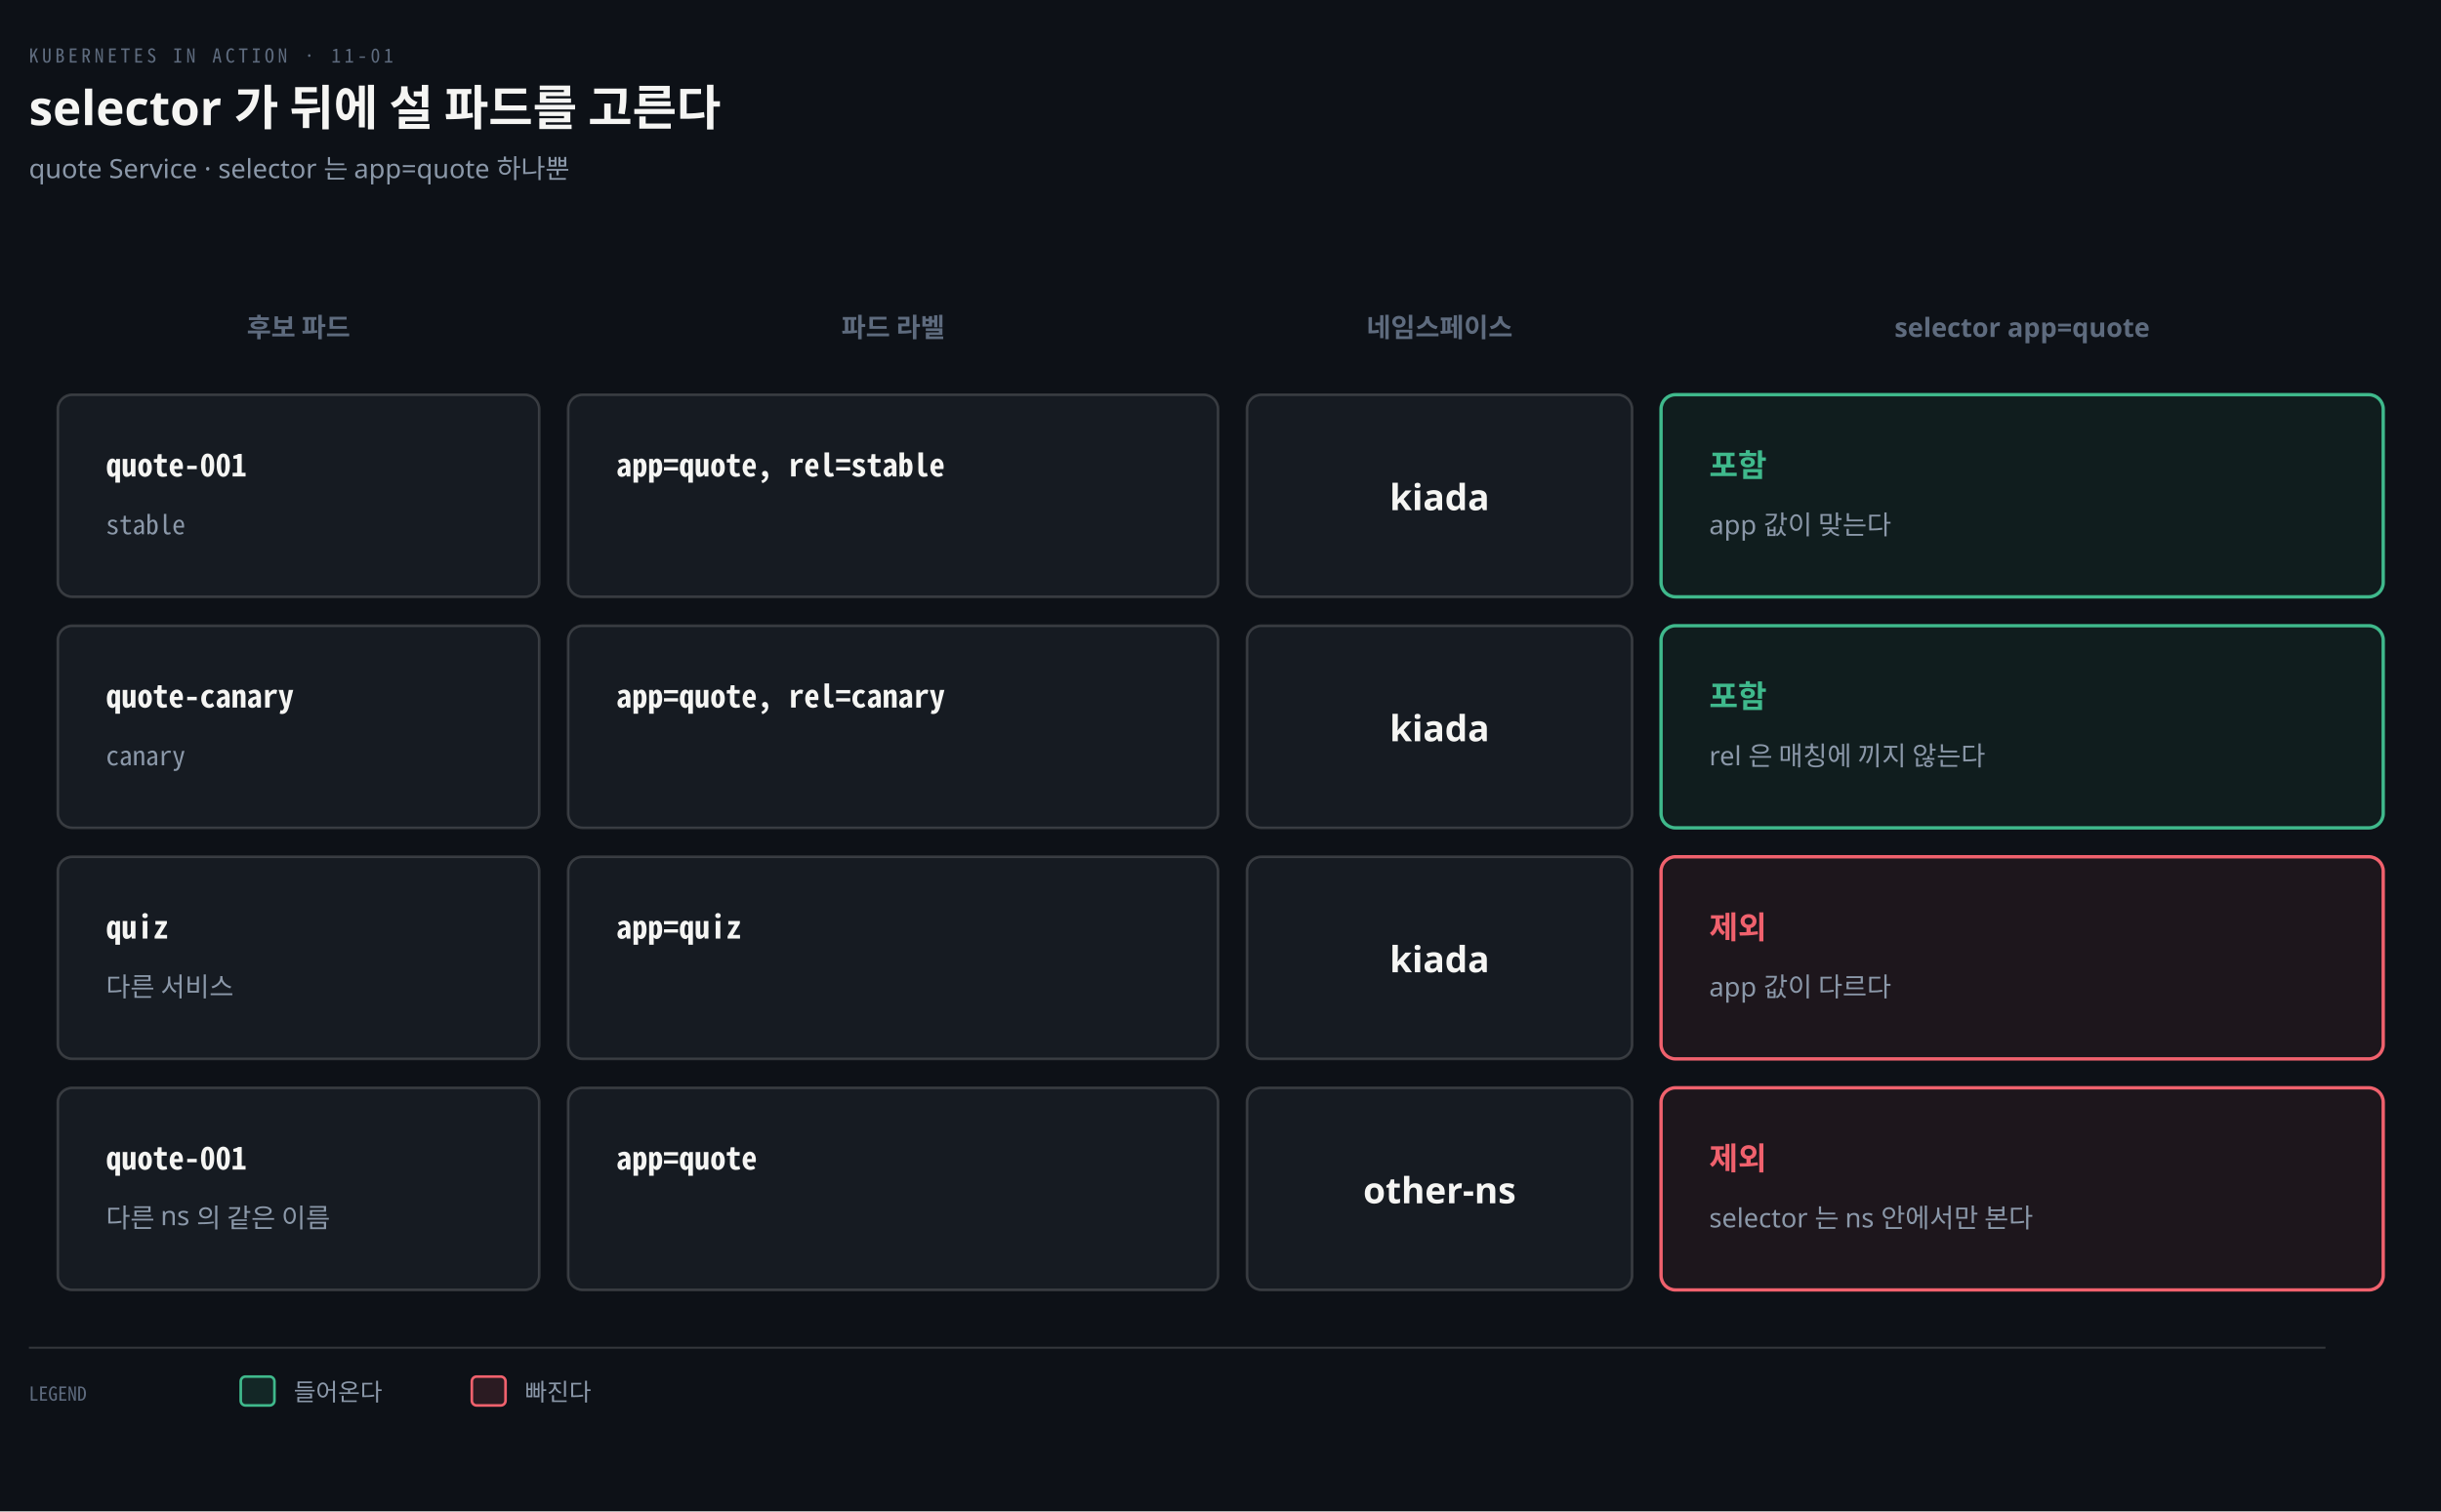
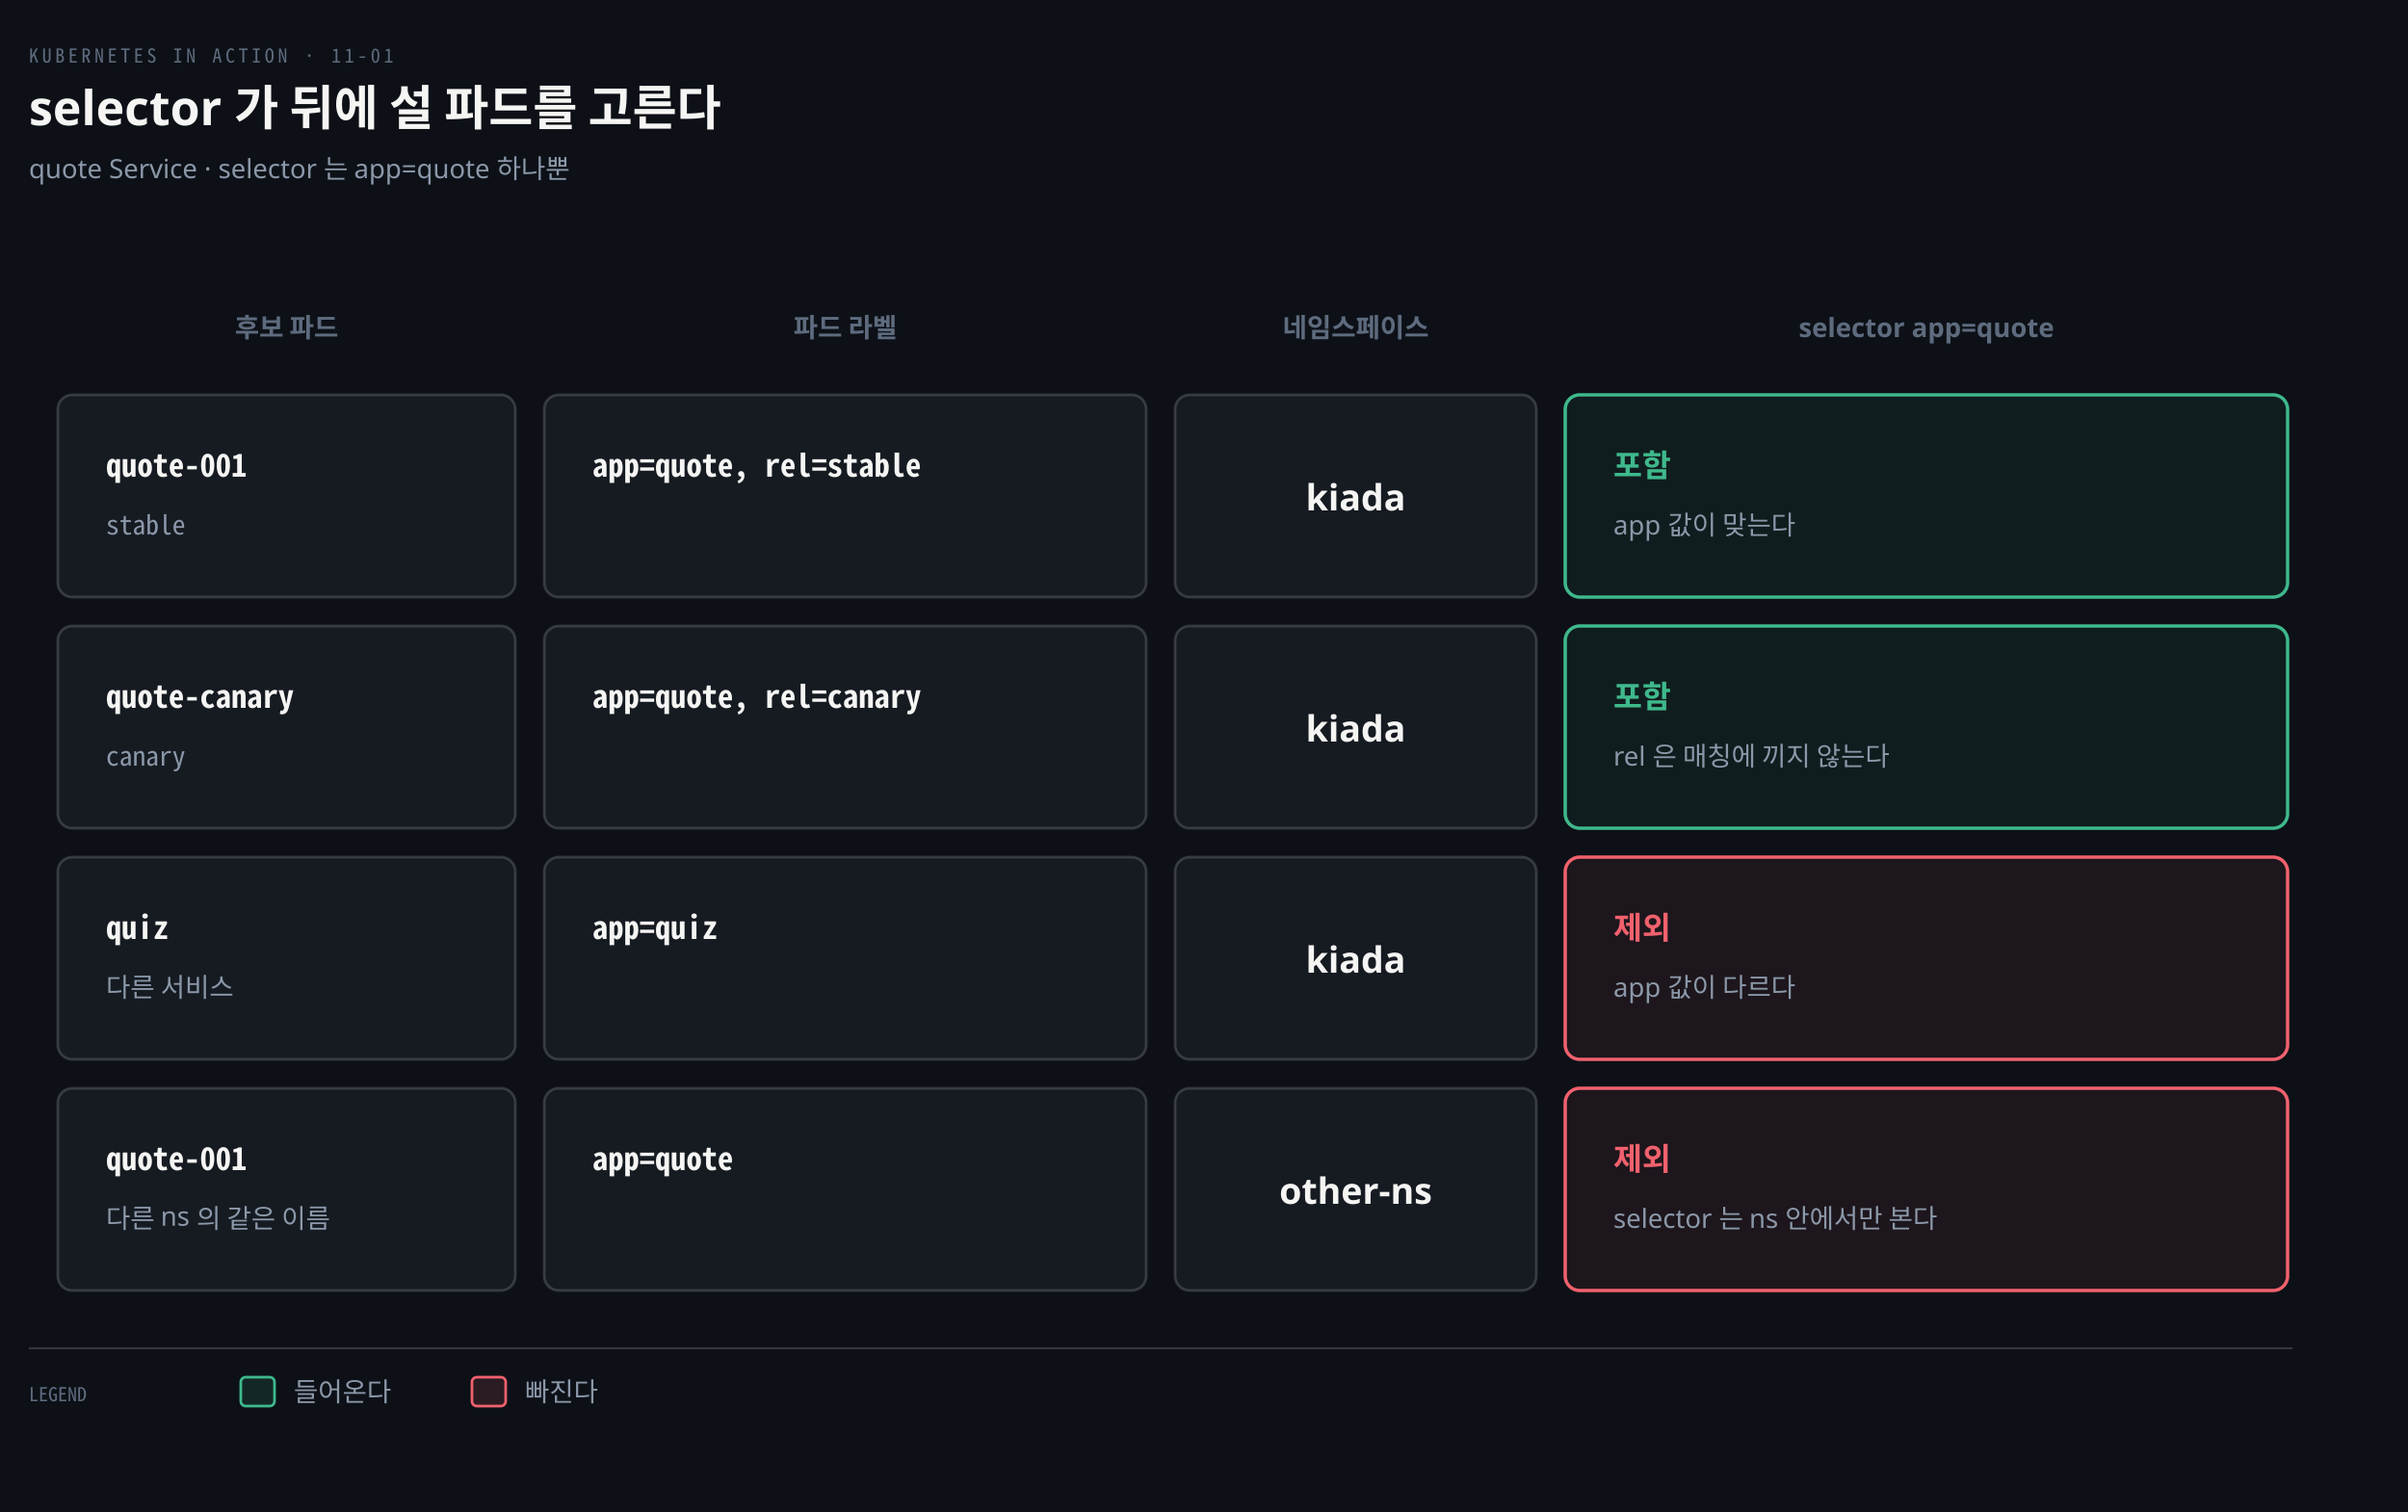
- <svg xmlns="http://www.w3.org/2000/svg" viewBox="0 0 1014 628" width="100%" role="img" aria-labelledby="dt dd">
+ <svg xmlns="http://www.w3.org/2000/svg" viewBox="0 0 1000 628" width="100%" role="img" aria-labelledby="dt dd">
  <defs>
    <marker id="ar" viewBox="0 0 8 8" refX="7" refY="4" markerWidth="6.5" markerHeight="6.5" orient="auto">
      <path d="M0 0 L8 4 L0 8 z" fill="#8B98A9" />
    </marker>
    <marker id="ok" viewBox="0 0 8 8" refX="7" refY="4" markerWidth="6.5" markerHeight="6.5" orient="auto">
      <path d="M0 0 L8 4 L0 8 z" fill="#3FB98C" />
    </marker>
    <marker id="warn" viewBox="0 0 8 8" refX="7" refY="4" markerWidth="6.5" markerHeight="6.5" orient="auto">
      <path d="M0 0 L8 4 L0 8 z" fill="#E3B341" />
    </marker>
    <marker id="bad" viewBox="0 0 8 8" refX="7" refY="4" markerWidth="6.5" markerHeight="6.5" orient="auto">
      <path d="M0 0 L8 4 L0 8 z" fill="#F0616D" />
    </marker>
    <marker id="info" viewBox="0 0 8 8" refX="7" refY="4" markerWidth="6.5" markerHeight="6.5" orient="auto">
      <path d="M0 0 L8 4 L0 8 z" fill="#6A95D8" />
    </marker>
    <marker id="acc" viewBox="0 0 8 8" refX="7" refY="4" markerWidth="6.5" markerHeight="6.5" orient="auto">
      <path d="M0 0 L8 4 L0 8 z" fill="#F08A59" />
    </marker>
    <marker id="soft" viewBox="0 0 8 8" refX="7" refY="4" markerWidth="6.5" markerHeight="6.5" orient="auto">
      <path d="M0 0 L8 4 L0 8 z" fill="#5E6B7E" />
    </marker>
  </defs>
-   <rect width="1014" height="628" fill="#0D1117" />
+   <rect width="1000" height="628" fill="#0D1117" />
  <text x="12" y="26" font-family="'Geist Mono','Noto Sans Mono CJK KR',monospace" font-size="8" letter-spacing="0.18em" fill="#5E6B7E">KUBERNETES IN ACTION · 11-01</text>
  <text x="12" y="52" font-family="'Geist','Apple SD Gothic Neo','Noto Sans KR','Malgun Gothic',sans-serif" font-size="20" font-weight="600" fill="#F5F5F3">selector 가 뒤에 설 파드를 고른다</text>
  <text x="12" y="74" font-family="'Geist','Apple SD Gothic Neo','Noto Sans KR','Malgun Gothic',sans-serif" font-size="11" fill="#8B98A9">quote Service · selector 는 app=quote 하나뿐</text>
-   <text x="124" y="140" text-anchor="middle" font-family="'Geist','Apple SD Gothic Neo','Noto Sans KR','Malgun Gothic',sans-serif" font-size="11" font-weight="600" fill="#5E6B7E">후보 파드</text>
-   <text x="371" y="140" text-anchor="middle" font-family="'Geist','Apple SD Gothic Neo','Noto Sans KR','Malgun Gothic',sans-serif" font-size="11" font-weight="600" fill="#5E6B7E">파드 라벨</text>
-   <text x="598" y="140" text-anchor="middle" font-family="'Geist','Apple SD Gothic Neo','Noto Sans KR','Malgun Gothic',sans-serif" font-size="11" font-weight="600" fill="#5E6B7E">네임스페이스</text>
-   <text x="840" y="140" text-anchor="middle" font-family="'Geist','Apple SD Gothic Neo','Noto Sans KR','Malgun Gothic',sans-serif" font-size="11" font-weight="600" fill="#5E6B7E">selector app=quote</text>
-   <rect x="24" y="164" width="200" height="84" rx="6" fill="#161B22" stroke="rgba(191,192,192,0.22)" stroke-width="1.1" />
+   <text x="119" y="140" text-anchor="middle" font-family="'Geist','Apple SD Gothic Neo','Noto Sans KR','Malgun Gothic',sans-serif" font-size="11" font-weight="600" fill="#5E6B7E">후보 파드</text>
+   <text x="351" y="140" text-anchor="middle" font-family="'Geist','Apple SD Gothic Neo','Noto Sans KR','Malgun Gothic',sans-serif" font-size="11" font-weight="600" fill="#5E6B7E">파드 라벨</text>
+   <text x="563" y="140" text-anchor="middle" font-family="'Geist','Apple SD Gothic Neo','Noto Sans KR','Malgun Gothic',sans-serif" font-size="11" font-weight="600" fill="#5E6B7E">네임스페이스</text>
+   <text x="800" y="140" text-anchor="middle" font-family="'Geist','Apple SD Gothic Neo','Noto Sans KR','Malgun Gothic',sans-serif" font-size="11" font-weight="600" fill="#5E6B7E">selector app=quote</text>
+   <rect x="24" y="164" width="190" height="84" rx="6" fill="#161B22" stroke="rgba(191,192,192,0.22)" stroke-width="1.1" />
  <text x="44" y="198" text-anchor="start" font-family="'Geist Mono','Noto Sans Mono CJK KR',monospace" font-size="13" font-weight="600" fill="#F5F5F3">quote-001</text>
  <text x="44" y="222" text-anchor="start" font-family="'Geist Mono','Noto Sans Mono CJK KR',monospace" font-size="11" font-weight="400" fill="#8B98A9">stable</text>
-   <rect x="236" y="164" width="270" height="84" rx="6" fill="#161B22" stroke="rgba(191,192,192,0.22)" stroke-width="1.1" />
-   <text x="256" y="198" text-anchor="start" font-family="'Geist Mono','Noto Sans Mono CJK KR',monospace" font-size="13" font-weight="600" fill="#F5F5F3">app=quote, rel=stable</text>
-   <text x="256" y="222" text-anchor="start" font-family="'Geist Mono','Noto Sans Mono CJK KR',monospace" font-size="11" font-weight="400" fill="#8B98A9" />
-   <rect x="518" y="164" width="160" height="84" rx="6" fill="#161B22" stroke="rgba(191,192,192,0.22)" stroke-width="1.1" />
-   <text x="598" y="212" text-anchor="middle" font-family="'Geist','Apple SD Gothic Neo','Noto Sans KR','Malgun Gothic',sans-serif" font-size="15" font-weight="600" fill="#F5F5F3">kiada</text>
-   <rect x="690" y="164" width="300" height="84" rx="6" fill="#3FB98C12" stroke="#3FB98C" stroke-width="1.4" />
-   <text x="710" y="198" text-anchor="start" font-family="'Geist','Apple SD Gothic Neo','Noto Sans KR','Malgun Gothic',sans-serif" font-size="13" font-weight="600" fill="#3FB98C">포함</text>
-   <text x="710" y="222" text-anchor="start" font-family="'Geist','Apple SD Gothic Neo','Noto Sans KR','Malgun Gothic',sans-serif" font-size="11" font-weight="400" fill="#8B98A9">app 값이 맞는다</text>
-   <rect x="24" y="260" width="200" height="84" rx="6" fill="#161B22" stroke="rgba(191,192,192,0.22)" stroke-width="1.1" />
+   <rect x="226" y="164" width="250" height="84" rx="6" fill="#161B22" stroke="rgba(191,192,192,0.22)" stroke-width="1.1" />
+   <text x="246" y="198" text-anchor="start" font-family="'Geist Mono','Noto Sans Mono CJK KR',monospace" font-size="13" font-weight="600" fill="#F5F5F3">app=quote, rel=stable</text>
+   <text x="246" y="222" text-anchor="start" font-family="'Geist Mono','Noto Sans Mono CJK KR',monospace" font-size="11" font-weight="400" fill="#8B98A9" />
+   <rect x="488" y="164" width="150" height="84" rx="6" fill="#161B22" stroke="rgba(191,192,192,0.22)" stroke-width="1.1" />
+   <text x="563" y="212" text-anchor="middle" font-family="'Geist','Apple SD Gothic Neo','Noto Sans KR','Malgun Gothic',sans-serif" font-size="15" font-weight="600" fill="#F5F5F3">kiada</text>
+   <rect x="650" y="164" width="300" height="84" rx="6" fill="#3FB98C12" stroke="#3FB98C" stroke-width="1.4" />
+   <text x="670" y="198" text-anchor="start" font-family="'Geist','Apple SD Gothic Neo','Noto Sans KR','Malgun Gothic',sans-serif" font-size="13" font-weight="600" fill="#3FB98C">포함</text>
+   <text x="670" y="222" text-anchor="start" font-family="'Geist','Apple SD Gothic Neo','Noto Sans KR','Malgun Gothic',sans-serif" font-size="11" font-weight="400" fill="#8B98A9">app 값이 맞는다</text>
+   <rect x="24" y="260" width="190" height="84" rx="6" fill="#161B22" stroke="rgba(191,192,192,0.22)" stroke-width="1.1" />
  <text x="44" y="294" text-anchor="start" font-family="'Geist Mono','Noto Sans Mono CJK KR',monospace" font-size="13" font-weight="600" fill="#F5F5F3">quote-canary</text>
  <text x="44" y="318" text-anchor="start" font-family="'Geist Mono','Noto Sans Mono CJK KR',monospace" font-size="11" font-weight="400" fill="#8B98A9">canary</text>
-   <rect x="236" y="260" width="270" height="84" rx="6" fill="#161B22" stroke="rgba(191,192,192,0.22)" stroke-width="1.1" />
-   <text x="256" y="294" text-anchor="start" font-family="'Geist Mono','Noto Sans Mono CJK KR',monospace" font-size="13" font-weight="600" fill="#F5F5F3">app=quote, rel=canary</text>
-   <text x="256" y="318" text-anchor="start" font-family="'Geist Mono','Noto Sans Mono CJK KR',monospace" font-size="11" font-weight="400" fill="#8B98A9" />
-   <rect x="518" y="260" width="160" height="84" rx="6" fill="#161B22" stroke="rgba(191,192,192,0.22)" stroke-width="1.1" />
-   <text x="598" y="308" text-anchor="middle" font-family="'Geist','Apple SD Gothic Neo','Noto Sans KR','Malgun Gothic',sans-serif" font-size="15" font-weight="600" fill="#F5F5F3">kiada</text>
-   <rect x="690" y="260" width="300" height="84" rx="6" fill="#3FB98C12" stroke="#3FB98C" stroke-width="1.4" />
-   <text x="710" y="294" text-anchor="start" font-family="'Geist','Apple SD Gothic Neo','Noto Sans KR','Malgun Gothic',sans-serif" font-size="13" font-weight="600" fill="#3FB98C">포함</text>
-   <text x="710" y="318" text-anchor="start" font-family="'Geist','Apple SD Gothic Neo','Noto Sans KR','Malgun Gothic',sans-serif" font-size="11" font-weight="400" fill="#8B98A9">rel 은 매칭에 끼지 않는다</text>
-   <rect x="24" y="356" width="200" height="84" rx="6" fill="#161B22" stroke="rgba(191,192,192,0.22)" stroke-width="1.1" />
+   <rect x="226" y="260" width="250" height="84" rx="6" fill="#161B22" stroke="rgba(191,192,192,0.22)" stroke-width="1.1" />
+   <text x="246" y="294" text-anchor="start" font-family="'Geist Mono','Noto Sans Mono CJK KR',monospace" font-size="13" font-weight="600" fill="#F5F5F3">app=quote, rel=canary</text>
+   <text x="246" y="318" text-anchor="start" font-family="'Geist Mono','Noto Sans Mono CJK KR',monospace" font-size="11" font-weight="400" fill="#8B98A9" />
+   <rect x="488" y="260" width="150" height="84" rx="6" fill="#161B22" stroke="rgba(191,192,192,0.22)" stroke-width="1.1" />
+   <text x="563" y="308" text-anchor="middle" font-family="'Geist','Apple SD Gothic Neo','Noto Sans KR','Malgun Gothic',sans-serif" font-size="15" font-weight="600" fill="#F5F5F3">kiada</text>
+   <rect x="650" y="260" width="300" height="84" rx="6" fill="#3FB98C12" stroke="#3FB98C" stroke-width="1.4" />
+   <text x="670" y="294" text-anchor="start" font-family="'Geist','Apple SD Gothic Neo','Noto Sans KR','Malgun Gothic',sans-serif" font-size="13" font-weight="600" fill="#3FB98C">포함</text>
+   <text x="670" y="318" text-anchor="start" font-family="'Geist','Apple SD Gothic Neo','Noto Sans KR','Malgun Gothic',sans-serif" font-size="11" font-weight="400" fill="#8B98A9">rel 은 매칭에 끼지 않는다</text>
+   <rect x="24" y="356" width="190" height="84" rx="6" fill="#161B22" stroke="rgba(191,192,192,0.22)" stroke-width="1.1" />
  <text x="44" y="390" text-anchor="start" font-family="'Geist Mono','Noto Sans Mono CJK KR',monospace" font-size="13" font-weight="600" fill="#F5F5F3">quiz</text>
  <text x="44" y="414" text-anchor="start" font-family="'Geist','Apple SD Gothic Neo','Noto Sans KR','Malgun Gothic',sans-serif" font-size="11" font-weight="400" fill="#8B98A9">다른 서비스</text>
-   <rect x="236" y="356" width="270" height="84" rx="6" fill="#161B22" stroke="rgba(191,192,192,0.22)" stroke-width="1.1" />
-   <text x="256" y="390" text-anchor="start" font-family="'Geist Mono','Noto Sans Mono CJK KR',monospace" font-size="13" font-weight="600" fill="#F5F5F3">app=quiz</text>
-   <text x="256" y="414" text-anchor="start" font-family="'Geist Mono','Noto Sans Mono CJK KR',monospace" font-size="11" font-weight="400" fill="#8B98A9" />
-   <rect x="518" y="356" width="160" height="84" rx="6" fill="#161B22" stroke="rgba(191,192,192,0.22)" stroke-width="1.1" />
-   <text x="598" y="404" text-anchor="middle" font-family="'Geist','Apple SD Gothic Neo','Noto Sans KR','Malgun Gothic',sans-serif" font-size="15" font-weight="600" fill="#F5F5F3">kiada</text>
-   <rect x="690" y="356" width="300" height="84" rx="6" fill="#F0616D12" stroke="#F0616D" stroke-width="1.4" />
-   <text x="710" y="390" text-anchor="start" font-family="'Geist','Apple SD Gothic Neo','Noto Sans KR','Malgun Gothic',sans-serif" font-size="13" font-weight="600" fill="#F0616D">제외</text>
-   <text x="710" y="414" text-anchor="start" font-family="'Geist','Apple SD Gothic Neo','Noto Sans KR','Malgun Gothic',sans-serif" font-size="11" font-weight="400" fill="#8B98A9">app 값이 다르다</text>
-   <rect x="24" y="452" width="200" height="84" rx="6" fill="#161B22" stroke="rgba(191,192,192,0.22)" stroke-width="1.1" />
+   <rect x="226" y="356" width="250" height="84" rx="6" fill="#161B22" stroke="rgba(191,192,192,0.22)" stroke-width="1.1" />
+   <text x="246" y="390" text-anchor="start" font-family="'Geist Mono','Noto Sans Mono CJK KR',monospace" font-size="13" font-weight="600" fill="#F5F5F3">app=quiz</text>
+   <text x="246" y="414" text-anchor="start" font-family="'Geist Mono','Noto Sans Mono CJK KR',monospace" font-size="11" font-weight="400" fill="#8B98A9" />
+   <rect x="488" y="356" width="150" height="84" rx="6" fill="#161B22" stroke="rgba(191,192,192,0.22)" stroke-width="1.1" />
+   <text x="563" y="404" text-anchor="middle" font-family="'Geist','Apple SD Gothic Neo','Noto Sans KR','Malgun Gothic',sans-serif" font-size="15" font-weight="600" fill="#F5F5F3">kiada</text>
+   <rect x="650" y="356" width="300" height="84" rx="6" fill="#F0616D12" stroke="#F0616D" stroke-width="1.4" />
+   <text x="670" y="390" text-anchor="start" font-family="'Geist','Apple SD Gothic Neo','Noto Sans KR','Malgun Gothic',sans-serif" font-size="13" font-weight="600" fill="#F0616D">제외</text>
+   <text x="670" y="414" text-anchor="start" font-family="'Geist','Apple SD Gothic Neo','Noto Sans KR','Malgun Gothic',sans-serif" font-size="11" font-weight="400" fill="#8B98A9">app 값이 다르다</text>
+   <rect x="24" y="452" width="190" height="84" rx="6" fill="#161B22" stroke="rgba(191,192,192,0.22)" stroke-width="1.1" />
  <text x="44" y="486" text-anchor="start" font-family="'Geist Mono','Noto Sans Mono CJK KR',monospace" font-size="13" font-weight="600" fill="#F5F5F3">quote-001</text>
  <text x="44" y="510" text-anchor="start" font-family="'Geist','Apple SD Gothic Neo','Noto Sans KR','Malgun Gothic',sans-serif" font-size="11" font-weight="400" fill="#8B98A9">다른 ns 의 같은 이름</text>
-   <rect x="236" y="452" width="270" height="84" rx="6" fill="#161B22" stroke="rgba(191,192,192,0.22)" stroke-width="1.1" />
-   <text x="256" y="486" text-anchor="start" font-family="'Geist Mono','Noto Sans Mono CJK KR',monospace" font-size="13" font-weight="600" fill="#F5F5F3">app=quote</text>
-   <text x="256" y="510" text-anchor="start" font-family="'Geist Mono','Noto Sans Mono CJK KR',monospace" font-size="11" font-weight="400" fill="#8B98A9" />
-   <rect x="518" y="452" width="160" height="84" rx="6" fill="#161B22" stroke="rgba(191,192,192,0.22)" stroke-width="1.1" />
-   <text x="598" y="500" text-anchor="middle" font-family="'Geist','Apple SD Gothic Neo','Noto Sans KR','Malgun Gothic',sans-serif" font-size="15" font-weight="600" fill="#F5F5F3">other-ns</text>
-   <rect x="690" y="452" width="300" height="84" rx="6" fill="#F0616D12" stroke="#F0616D" stroke-width="1.4" />
-   <text x="710" y="486" text-anchor="start" font-family="'Geist','Apple SD Gothic Neo','Noto Sans KR','Malgun Gothic',sans-serif" font-size="13" font-weight="600" fill="#F0616D">제외</text>
-   <text x="710" y="510" text-anchor="start" font-family="'Geist','Apple SD Gothic Neo','Noto Sans KR','Malgun Gothic',sans-serif" font-size="11" font-weight="400" fill="#8B98A9">selector 는 ns 안에서만 본다</text>
-   <line x1="12" y1="560" x2="966" y2="560" stroke="rgba(191,192,192,0.22)" stroke-width="0.8" />
+   <rect x="226" y="452" width="250" height="84" rx="6" fill="#161B22" stroke="rgba(191,192,192,0.22)" stroke-width="1.1" />
+   <text x="246" y="486" text-anchor="start" font-family="'Geist Mono','Noto Sans Mono CJK KR',monospace" font-size="13" font-weight="600" fill="#F5F5F3">app=quote</text>
+   <text x="246" y="510" text-anchor="start" font-family="'Geist Mono','Noto Sans Mono CJK KR',monospace" font-size="11" font-weight="400" fill="#8B98A9" />
+   <rect x="488" y="452" width="150" height="84" rx="6" fill="#161B22" stroke="rgba(191,192,192,0.22)" stroke-width="1.1" />
+   <text x="563" y="500" text-anchor="middle" font-family="'Geist','Apple SD Gothic Neo','Noto Sans KR','Malgun Gothic',sans-serif" font-size="15" font-weight="600" fill="#F5F5F3">other-ns</text>
+   <rect x="650" y="452" width="300" height="84" rx="6" fill="#F0616D12" stroke="#F0616D" stroke-width="1.4" />
+   <text x="670" y="486" text-anchor="start" font-family="'Geist','Apple SD Gothic Neo','Noto Sans KR','Malgun Gothic',sans-serif" font-size="13" font-weight="600" fill="#F0616D">제외</text>
+   <text x="670" y="510" text-anchor="start" font-family="'Geist','Apple SD Gothic Neo','Noto Sans KR','Malgun Gothic',sans-serif" font-size="11" font-weight="400" fill="#8B98A9">selector 는 ns 안에서만 본다</text>
+   <line x1="12" y1="560" x2="952" y2="560" stroke="rgba(191,192,192,0.22)" stroke-width="0.8" />
  <text x="12" y="582" text-anchor="start" font-family="'Geist Mono','Noto Sans Mono CJK KR',monospace" font-size="8" font-weight="400" fill="#5E6B7E">LEGEND</text>
  <rect x="100" y="572" width="14" height="12" rx="2" fill="#3FB98C22" stroke="#3FB98C" stroke-width="1.1" />
-   <text x="122" y="582" text-anchor="start" font-family="'Geist','Apple SD Gothic Neo','Noto Sans KR','Malgun Gothic',sans-serif" font-size="10" font-weight="400" fill="#8B98A9">들어온다</text>
+   <text x="122" y="582" text-anchor="start" font-family="'Geist','Apple SD Gothic Neo','Noto Sans KR','Malgun Gothic',sans-serif" font-size="11" font-weight="400" fill="#8B98A9">들어온다</text>
  <rect x="196" y="572" width="14" height="12" rx="2" fill="#F0616D22" stroke="#F0616D" stroke-width="1.1" />
-   <text x="218" y="582" text-anchor="start" font-family="'Geist','Apple SD Gothic Neo','Noto Sans KR','Malgun Gothic',sans-serif" font-size="10" font-weight="400" fill="#8B98A9">빠진다</text>
+   <text x="218" y="582" text-anchor="start" font-family="'Geist','Apple SD Gothic Neo','Noto Sans KR','Malgun Gothic',sans-serif" font-size="11" font-weight="400" fill="#8B98A9">빠진다</text>
</svg>
